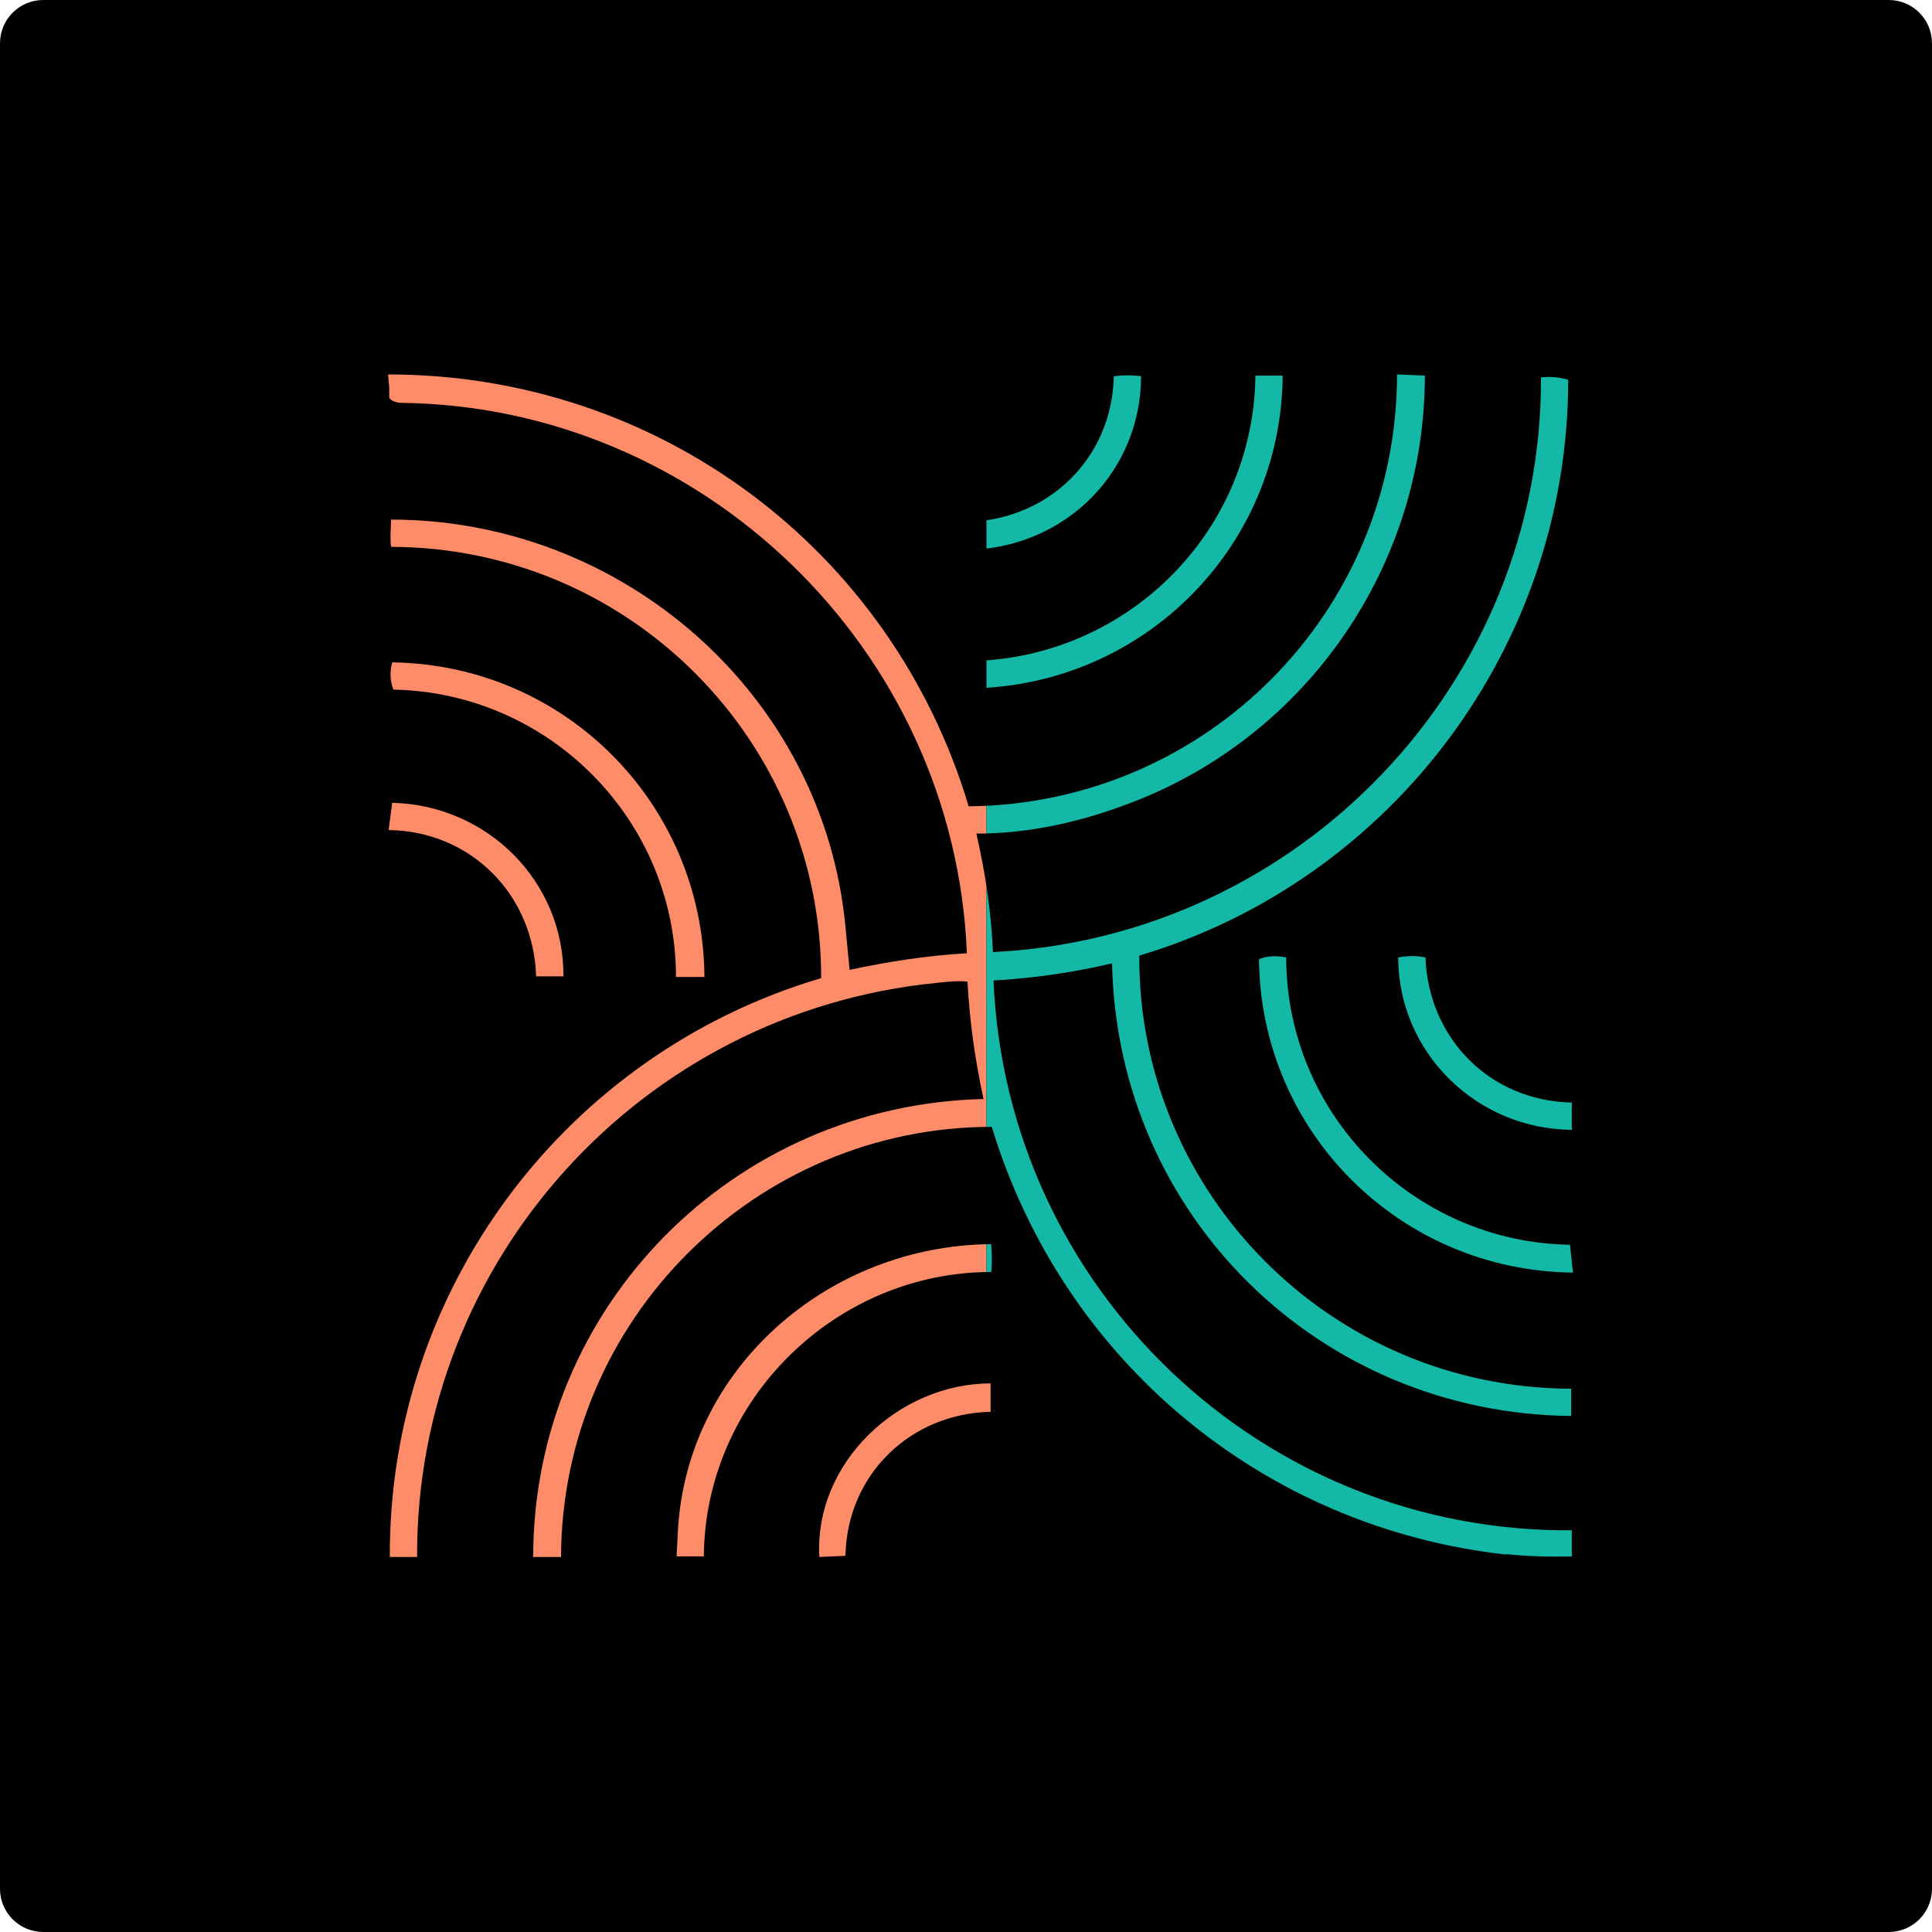
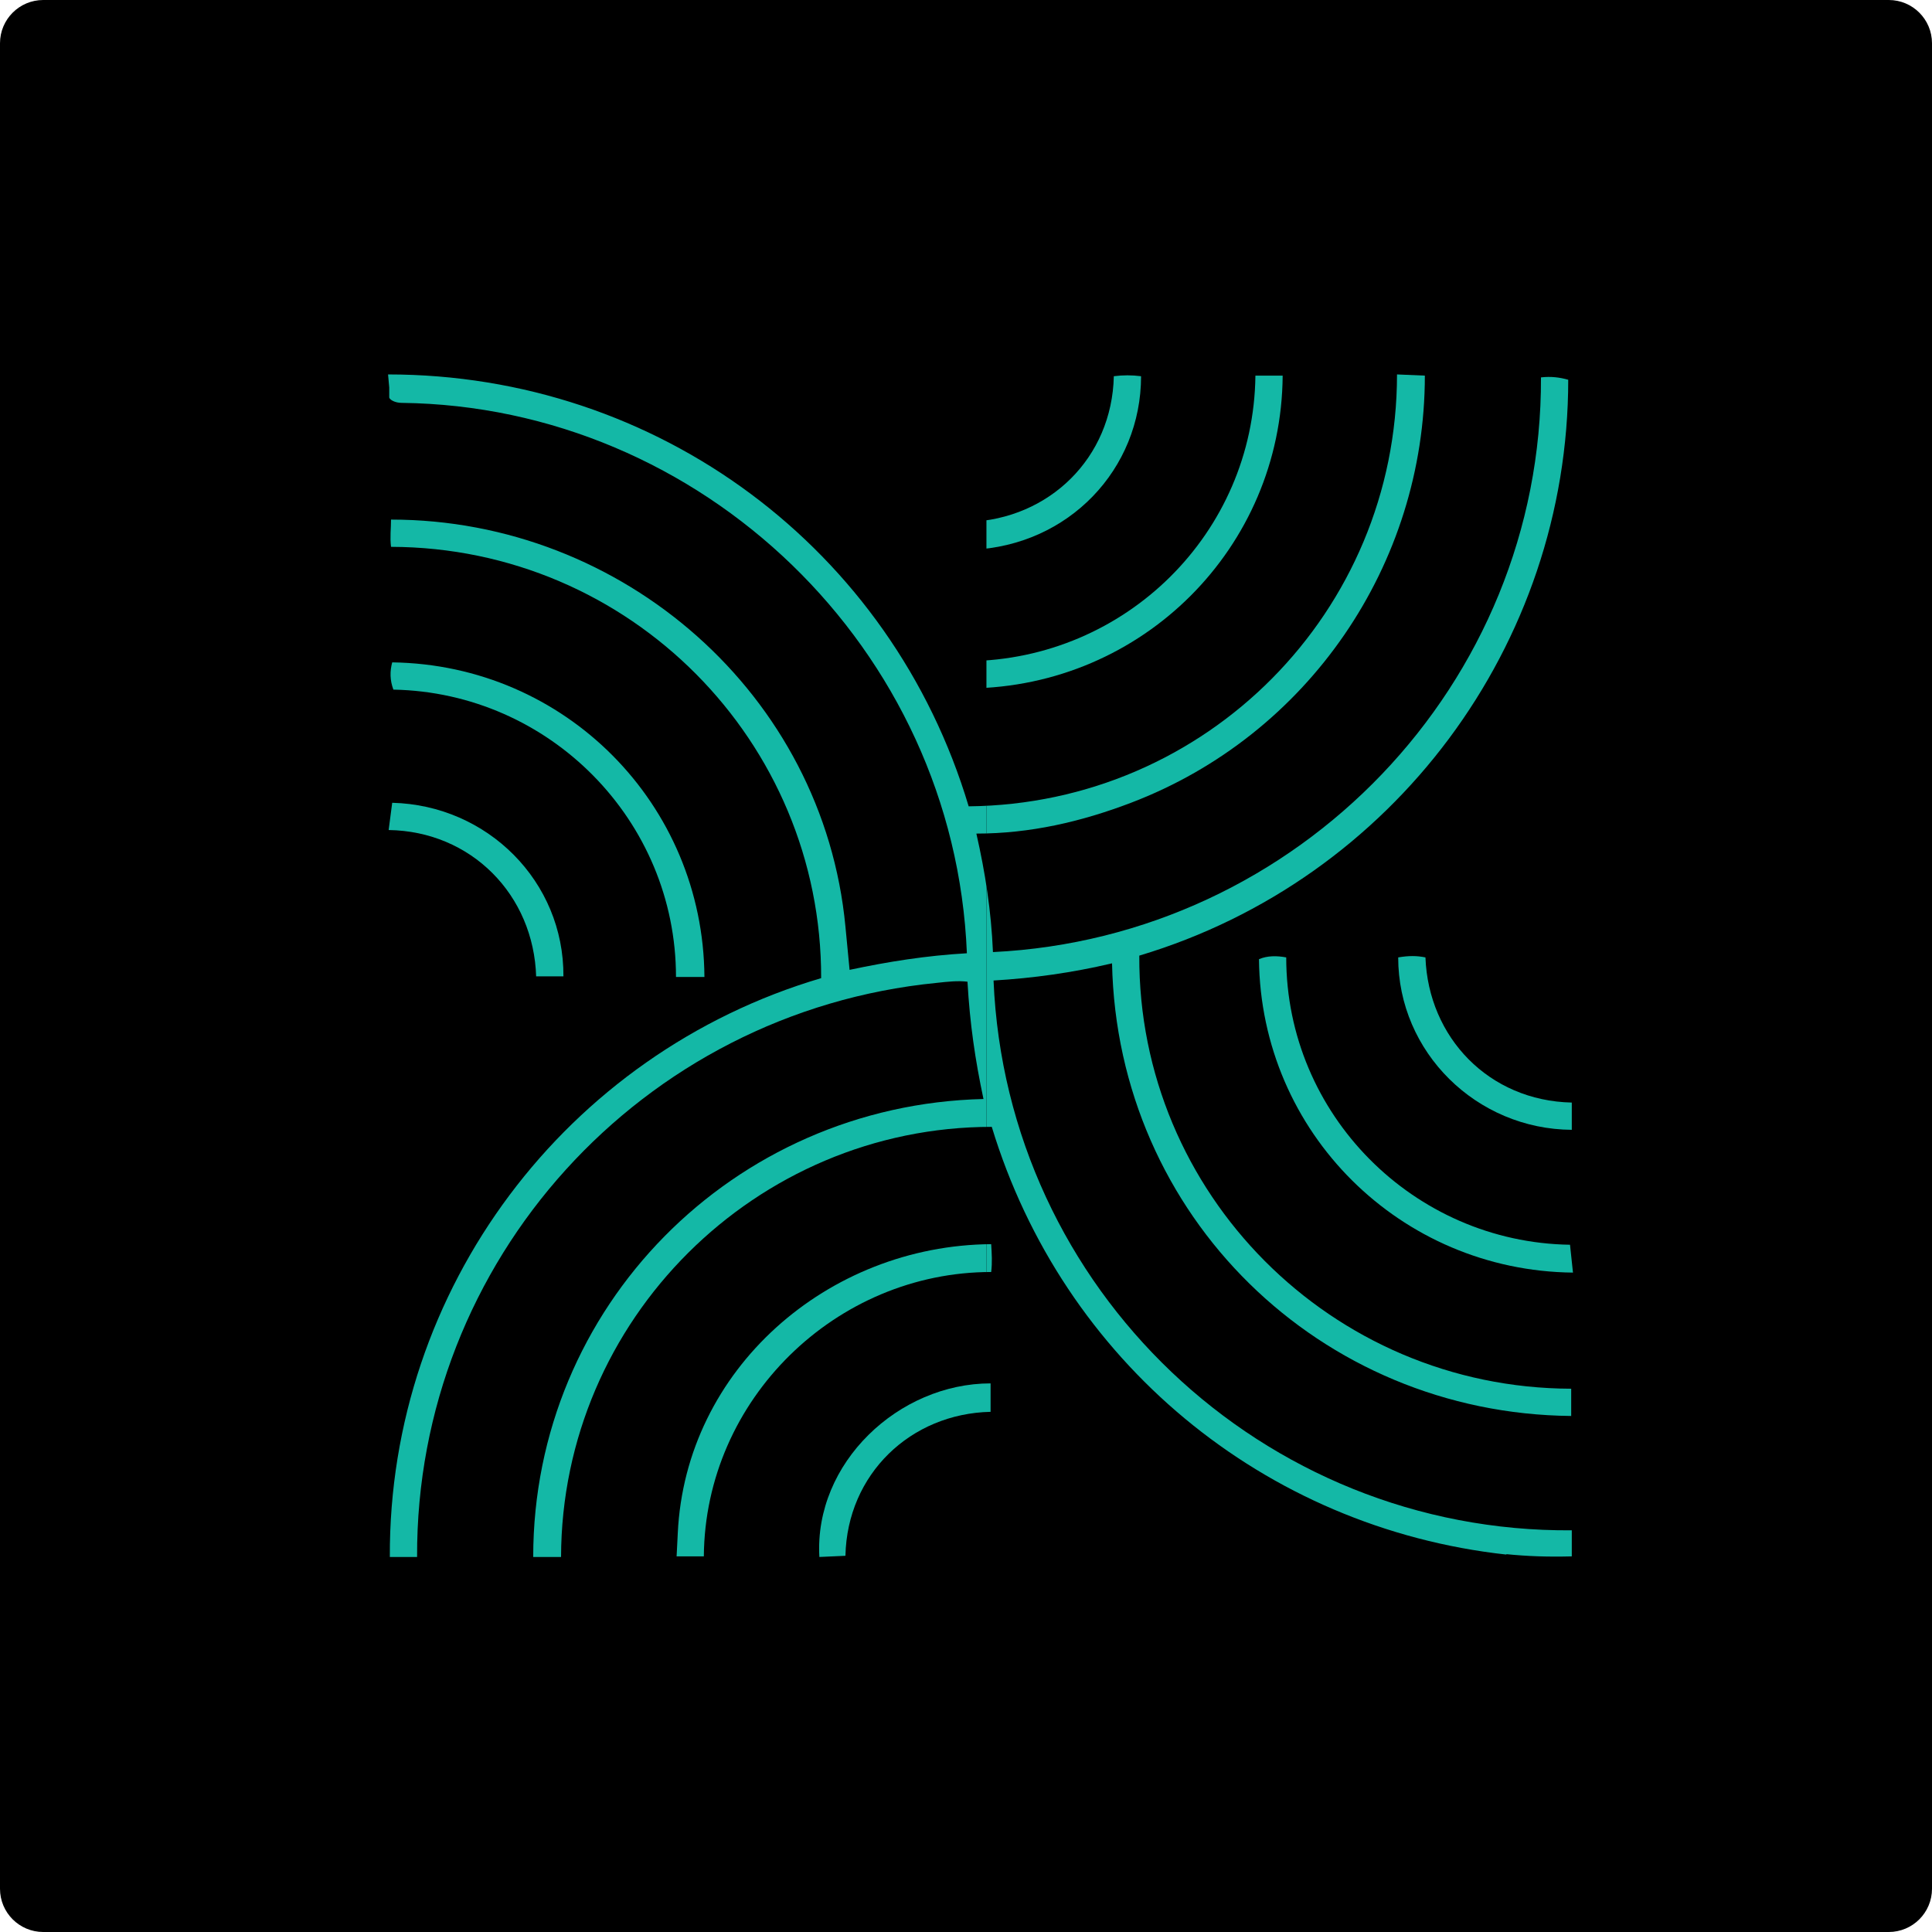
<svg xmlns="http://www.w3.org/2000/svg" id="Layer_2" data-name="Layer 2" viewBox="0 0 326.1 326.1">
  <defs>
    <style>
      .cls-1 {
-         fill: #ff8c69;
+         fill: #14B8A6;
      }

      .cls-2 {
        fill: #14B8A6;
      }
    </style>
    <clipPath id="operation-left">
      <rect x="65" y="63" width="101.5" height="199.8" />
    </clipPath>
    <clipPath id="operation-right">
      <rect x="166.5" y="63" width="99" height="199.8" />
    </clipPath>
  </defs>
  <g id="Layer_1-2" data-name="Layer 1">
    <rect width="326.1" height="326.1" rx="7.3" ry="7.3" />
    <g>
      <path clip-path="url(#operation-left)" class="cls-1" d="M254.3,262.4c-41-4.5-74.9-32.7-86.9-72.2-39.8,0-72.6,32.5-72.7,72.6h-4.7c0-42.2,33.7-76.3,76-77.3-1.4-6.6-2.3-12.7-2.7-19.8-1.6-.2-3.4,0-5.2.2-49.8,4.9-87.9,46.9-87.7,96.9h-4.6c-.2-45.3,29.8-85,72.8-97.7.1-39.9-32.2-72.7-72.6-72.8-.2-1.7,0-3,0-4.6,39.2,0,73,29.6,76.7,68.7l.7,7.3c6.6-1.4,12.9-2.4,19.8-2.8-2.1-51.5-44.8-92.3-95.4-92.9-1.1,0-2-.5-2.1-.9v-1.7l-.2-2.2c45.5,0,85,29.4,98,72.9,40.2-.4,72.3-32.9,72.3-72.9l4.7.2c0,31.9-19.7,60.7-49.6,72.1-8.4,3.2-17,5.2-26.1,5.2,1.5,6.6,2.5,13,2.8,20,51.6-2.5,92.7-45.3,92.5-97,1.7-.2,3.2,0,4.6.4,0,44.8-29.6,84.4-72.4,97.2-.2,40.1,32.4,73,72.9,73.1v4.6c-42.4-.4-76.6-33.7-77.5-76.4-6.8,1.6-13.3,2.5-20,2.9,2.2,52.1,45.4,93.2,97.6,92.8v4.4c-4,.1-7.4,0-11.3-.4h.2l.1.1Z" />
      <path clip-path="url(#operation-right)" class="cls-2" d="M254.3,262.4c-41-4.5-74.9-32.7-86.9-72.2-39.8,0-72.6,32.5-72.7,72.6h-4.7c0-42.2,33.7-76.3,76-77.3-1.4-6.6-2.3-12.7-2.7-19.8-1.6-.2-3.4,0-5.2.2-49.8,4.9-87.9,46.9-87.7,96.9h-4.6c-.2-45.3,29.8-85,72.8-97.7.1-39.9-32.2-72.7-72.6-72.8-.2-1.7,0-3,0-4.6,39.2,0,73,29.6,76.7,68.7l.7,7.3c6.6-1.4,12.9-2.4,19.8-2.8-2.1-51.5-44.8-92.3-95.4-92.9-1.1,0-2-.5-2.1-.9v-1.7l-.2-2.2c45.5,0,85,29.4,98,72.9,40.2-.4,72.3-32.9,72.3-72.9l4.7.2c0,31.9-19.7,60.7-49.6,72.1-8.4,3.2-17,5.2-26.1,5.2,1.5,6.6,2.5,13,2.8,20,51.6-2.5,92.7-45.3,92.5-97,1.7-.2,3.2,0,4.6.4,0,44.8-29.6,84.4-72.4,97.2-.2,40.1,32.4,73,72.9,73.1v4.6c-42.4-.4-76.6-33.7-77.5-76.4-6.8,1.6-13.3,2.5-20,2.9,2.2,52.1,45.4,93.2,97.6,92.8v4.4c-4,.1-7.4,0-11.3-.4h.2l.1.1Z" />
      <path class="cls-1" d="M114.1,164.9c0-26.4-21.3-48-47.7-48.5-.6-1.6-.6-3.1-.2-4.6,29.2.4,52.5,23.9,52.7,53.1h-4.8Z" />
      <path clip-path="url(#operation-right)" class="cls-2" d="M163.6,116.3c-.5-1.7-.5-3.1-.2-4.7,26.6-.3,48.2-21.6,48.5-48.2h4.6c-.2,29-23.6,52.5-52.9,52.8h0v.1Z" />
      <path clip-path="url(#operation-right)" class="cls-2" d="M265,210.1l.5,4.7c-29.1-.3-52.7-23.6-53-52.9,1.4-.6,3-.6,4.6-.3,0,26.5,21.5,48.1,47.9,48.5Z" />
      <path clip-path="url(#operation-left)" class="cls-1" d="M167.3,214.7c-26.2,0-48.3,21.5-48.5,48h-4.6c0,.1.2-3.9.2-3.9,1.3-27.7,25.3-48.6,52.9-48.8.1,1.6.2,3.1,0,4.7Z" />
      <path clip-path="url(#operation-right)" class="cls-2" d="M167.3,214.7c-26.2,0-48.3,21.5-48.5,48h-4.6c0,.1.2-3.9.2-3.9,1.3-27.7,25.3-48.6,52.9-48.8.1,1.6.2,3.1,0,4.7Z" />
      <path class="cls-1" d="M90.5,164.9c-.4-13.9-11-24.6-24.9-24.8l.6-4.6c16.1.4,29,13.3,28.9,29.3h-4.6v.1Z" />
      <path clip-path="url(#operation-right)" class="cls-2" d="M265.3,186.1v4.6c-16.1-.1-29.3-13.1-29.3-29.1,1.8-.3,3.1-.3,4.6,0,.5,13.5,10.7,24.2,24.7,24.5Z" />
      <path clip-path="url(#operation-right)" class="cls-2" d="M164,92.7c-1.1-1.2-.9-2.9-.5-4.6,13.6-.5,24.2-10.8,24.5-24.6,1.6-.2,3-.2,4.6,0,0,15.7-12.2,28.6-28.6,29.3h0v-.1Z" />
      <path class="cls-1" d="M142.7,262.6l-4.4.2c-.9-15.9,13.4-29.3,28.9-29.3v4.8c-13.5.3-24.2,10.5-24.5,24.3Z" />
    </g>
  </g>
</svg>
